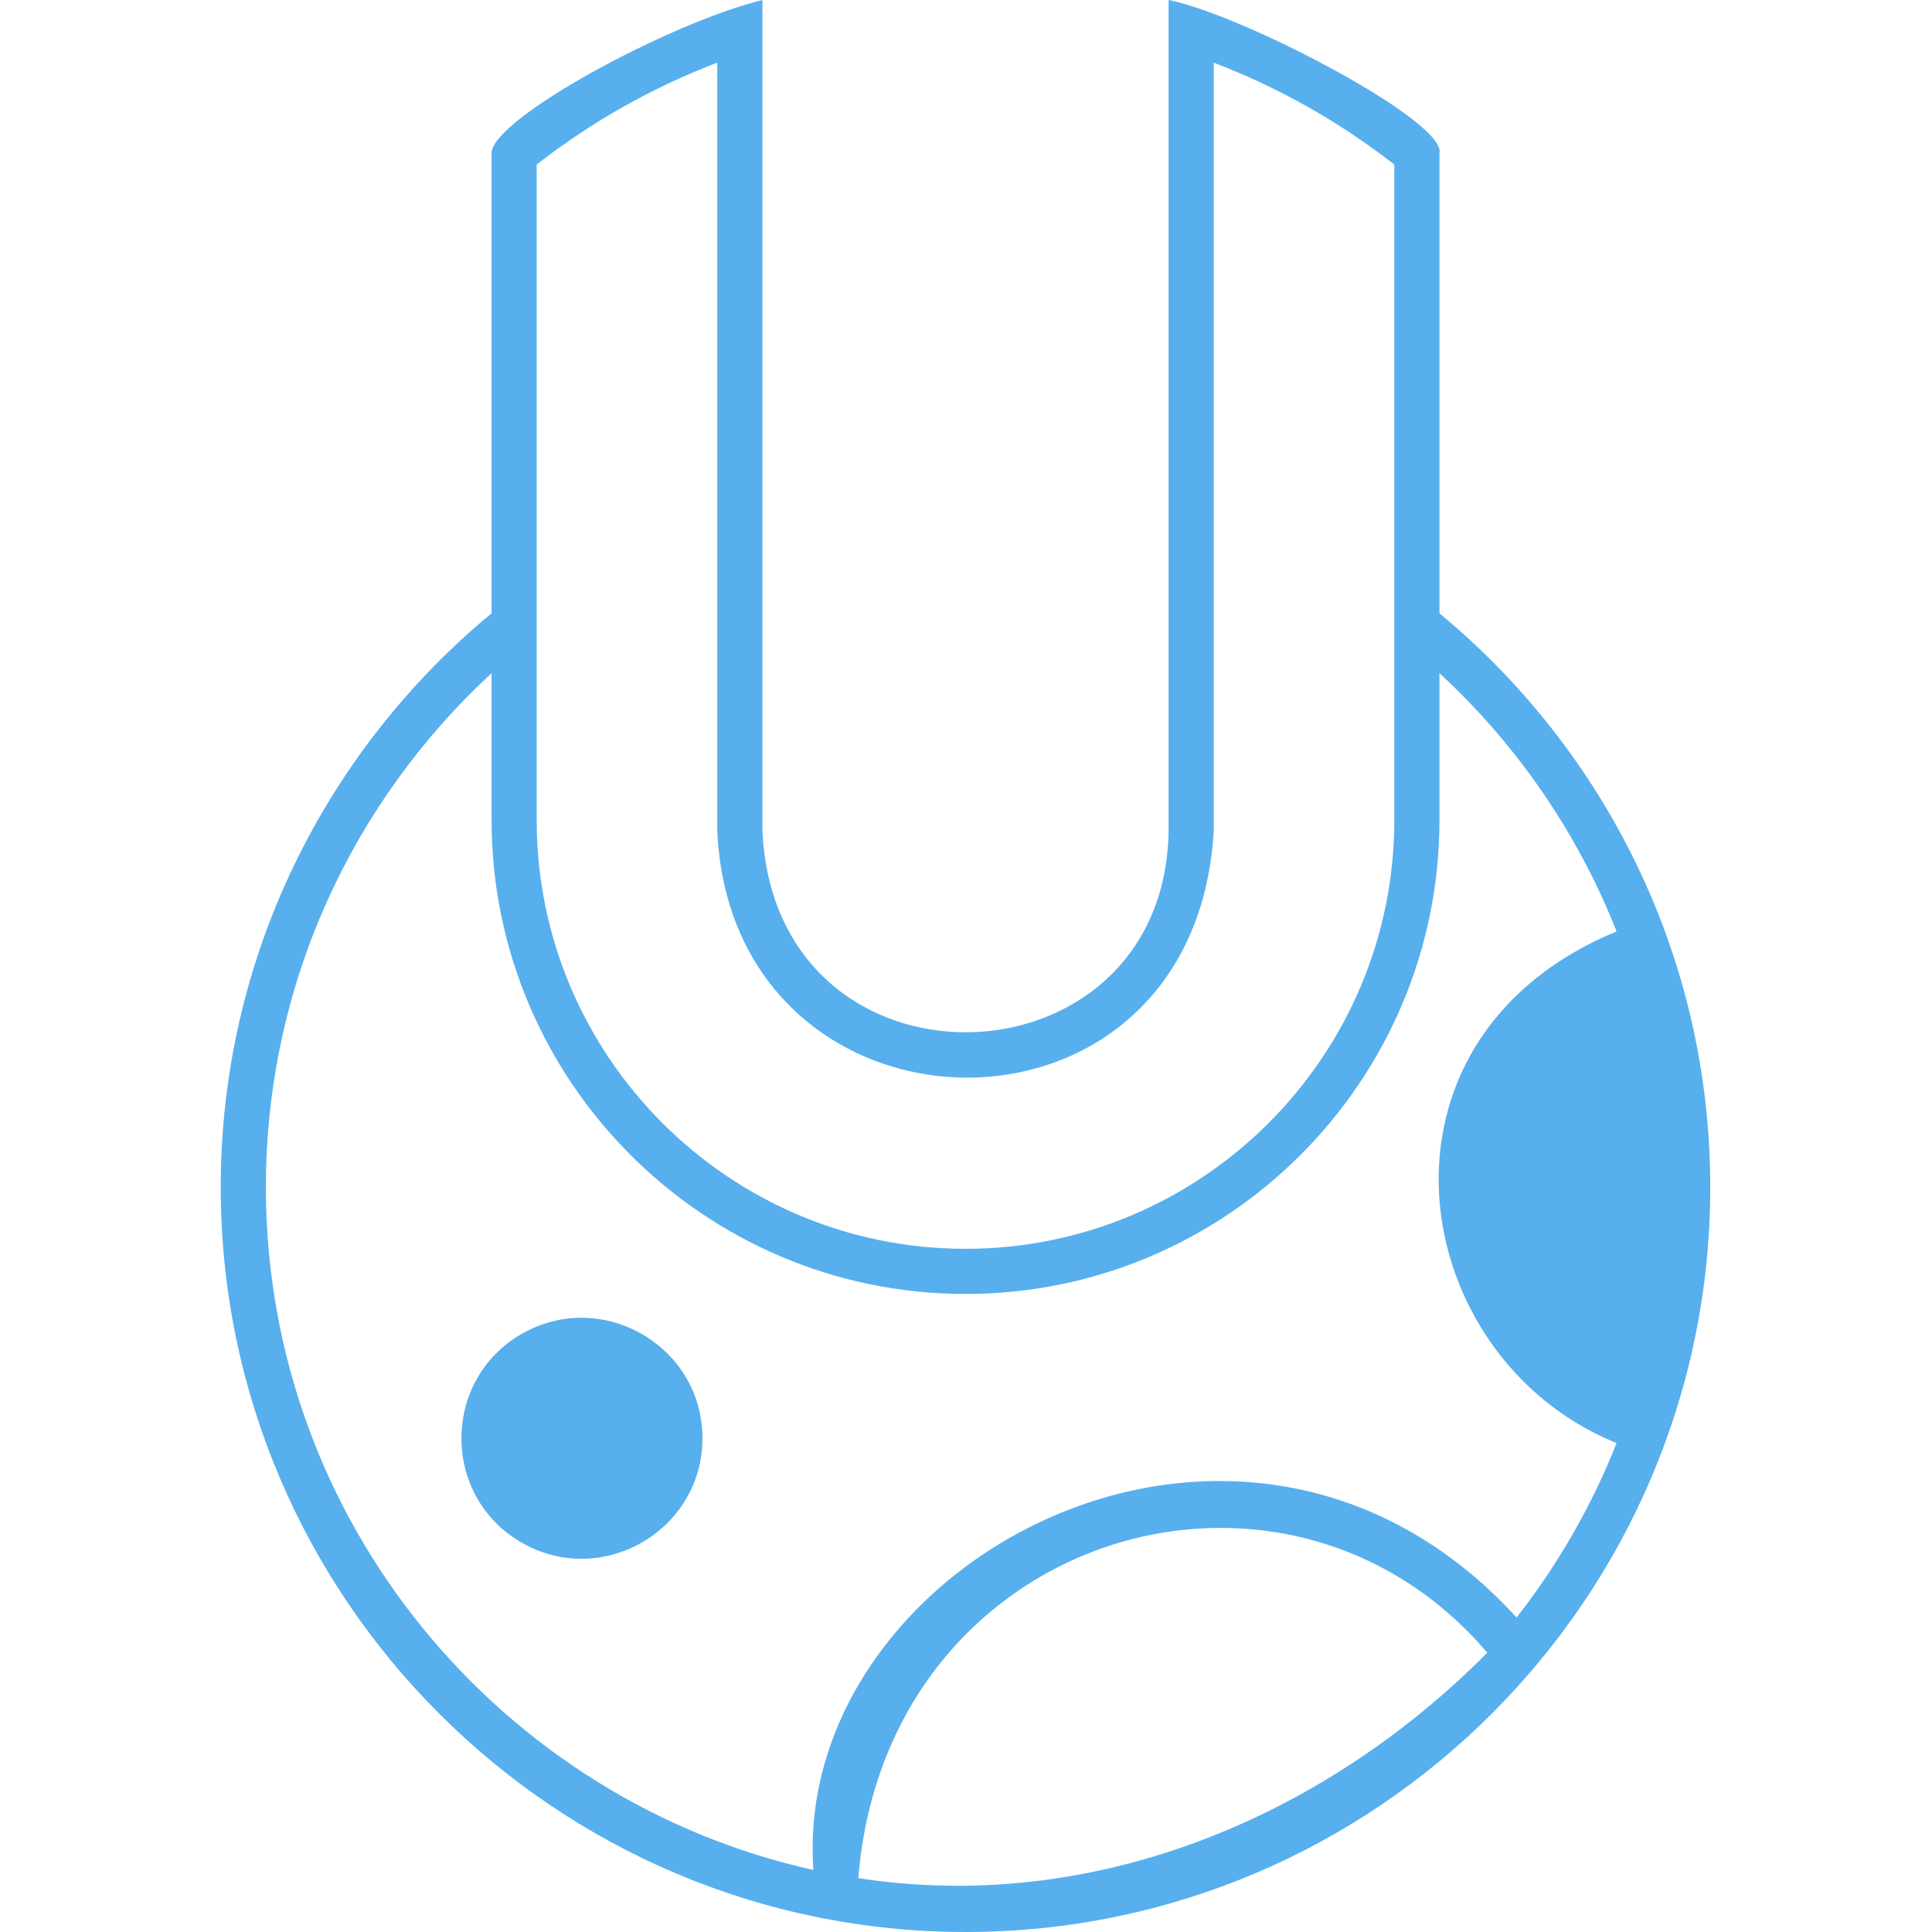
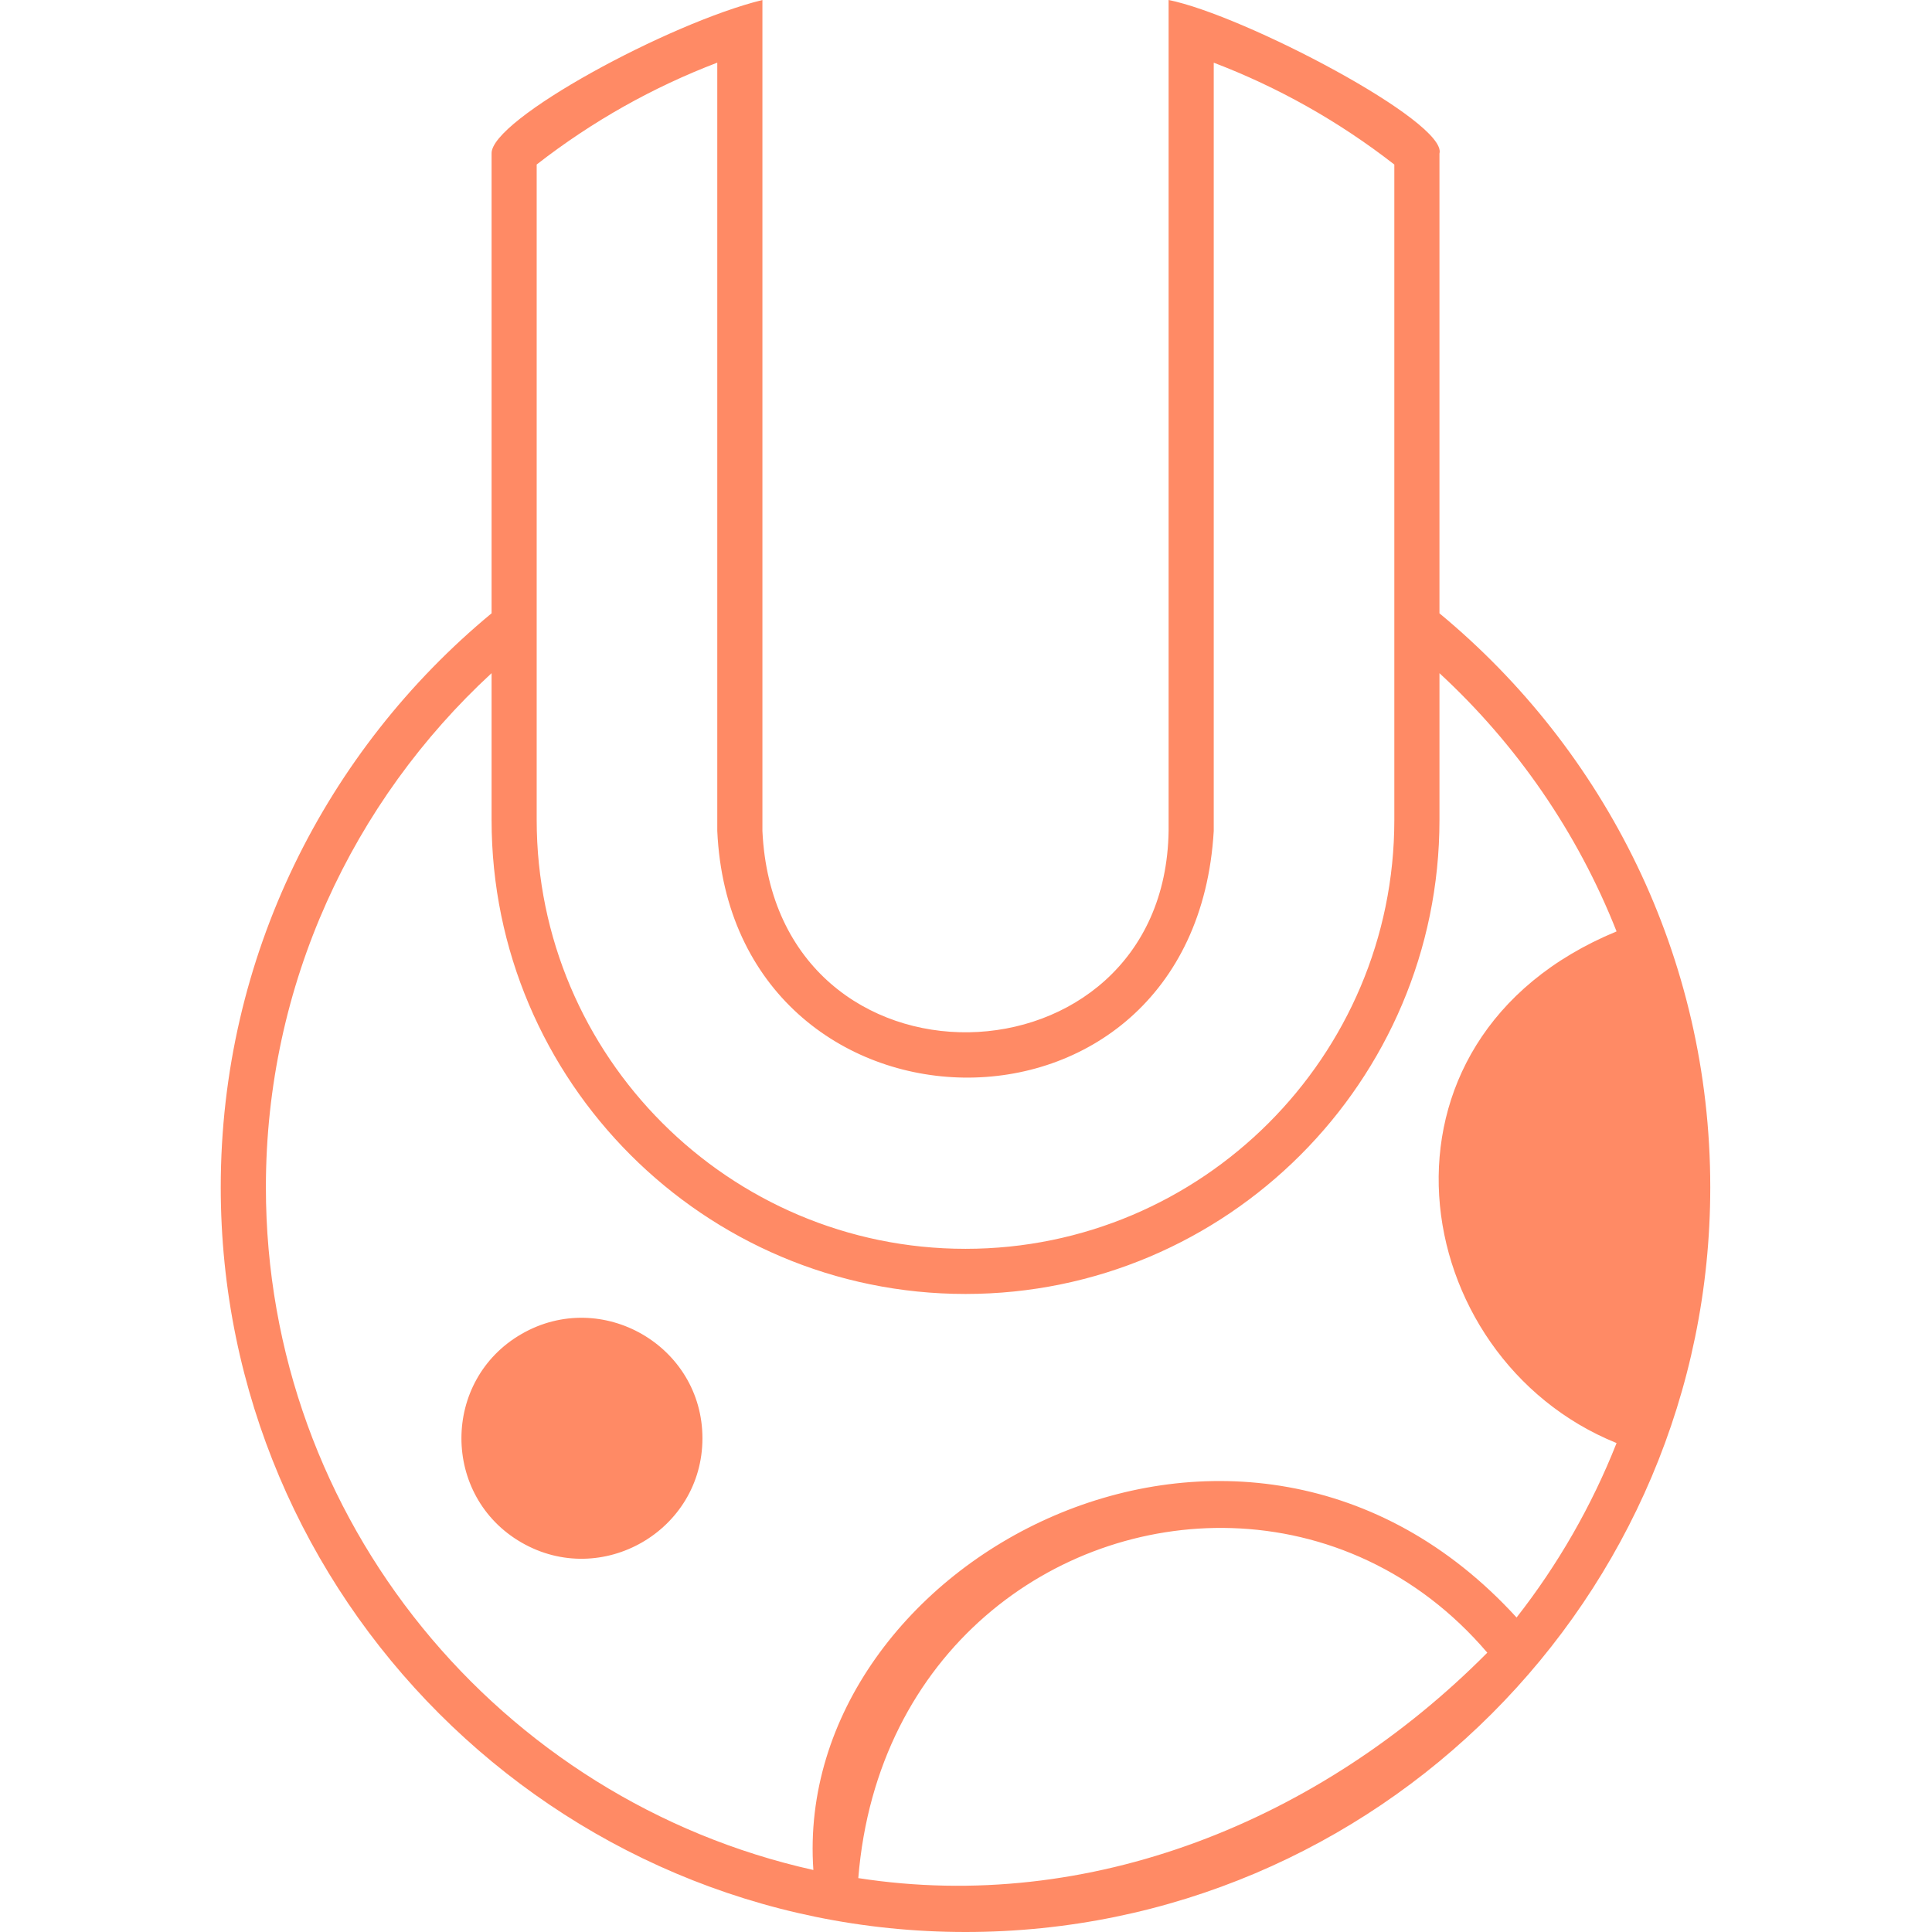
<svg xmlns="http://www.w3.org/2000/svg" big="true" version="1.1" width="16px" height="16px" viewBox="0 0 395 512">
-   <path fill="#57afed" iconColor="Unibeautify Config" d="m79.715 408.794c-21.242-12.246-21.242-43.028-4e-6 -55.274 21.242-12.246 47.939 3.145 47.939 27.637s-26.697 39.884-47.939 27.637zm5.981-10.337c-13.302-7.669-13.302-26.944-5e-6 -34.612 13.302-7.669 30.019 1.969 30.019 17.306 0 15.337-16.717 24.975-30.019 17.306zm288.084-140.319c-56.395 27.624-46.406 93.893 0 112.987 11.715-38.034 11.055-78.038 0-112.987zm-105.911 146.819c24.627 0.754 49.246 11.289 67.781 33.022-44.354 44.689-105.461 69.254-166.693 59.738 4.849-59.99 51.898-94.199 98.912-92.76zm-196.095-226.561v38.906c0 69.254 56.342 125.612 125.596 125.612 69.258 0 125.604-56.354 125.604-125.612v-38.898c20.406 18.831 36.572 42.179 46.932 68.43-69.417 28.698-55.944 112.955 0 135.594-6.608 16.725-15.579 32.273-26.497 46.226-72.492-79.389-192.065-14.917-186.357 66.912-82.903-18.465-145.089-92.551-145.089-180.935 0-53.816 23.069-102.333 59.811-136.235zm59.811-161.791v203.602c3.901 85.393 126.392 88.915 131.569 0v-203.594c16.999 6.483 33.085 15.495 47.857 26.992v173.696c0 62.672-50.982 113.65-113.642 113.65s-113.642-50.982-113.642-113.65v-173.705c14.769-11.497 30.857-20.508 47.857-26.992zm119.607-16.604v220.207c-1.019 69.549-104.247 72.732-107.644 0v-220.207c-24.659 6.037-72.084 31.683-71.774 40.699v121.83c-43.801 36.229-71.774 90.955-71.774 152.101 0 108.823 88.542 197.369 197.369 197.369 108.823 0 197.369-88.546 197.369-197.369 0-61.142-27.97-115.864-71.766-152.093v-121.83c2.287-8.353-51.977-36.771-71.782-40.707z" />
+   <path fill="#FF8A65" iconColor="Unibeautify Config" d="m79.715 408.794c-21.242-12.246-21.242-43.028-4e-6 -55.274 21.242-12.246 47.939 3.145 47.939 27.637s-26.697 39.884-47.939 27.637zm5.981-10.337c-13.302-7.669-13.302-26.944-5e-6 -34.612 13.302-7.669 30.019 1.969 30.019 17.306 0 15.337-16.717 24.975-30.019 17.306zm288.084-140.319c-56.395 27.624-46.406 93.893 0 112.987 11.715-38.034 11.055-78.038 0-112.987zm-105.911 146.819c24.627 0.754 49.246 11.289 67.781 33.022-44.354 44.689-105.461 69.254-166.693 59.738 4.849-59.99 51.898-94.199 98.912-92.76zm-196.095-226.561v38.906c0 69.254 56.342 125.612 125.596 125.612 69.258 0 125.604-56.354 125.604-125.612v-38.898c20.406 18.831 36.572 42.179 46.932 68.43-69.417 28.698-55.944 112.955 0 135.594-6.608 16.725-15.579 32.273-26.497 46.226-72.492-79.389-192.065-14.917-186.357 66.912-82.903-18.465-145.089-92.551-145.089-180.935 0-53.816 23.069-102.333 59.811-136.235zm59.811-161.791v203.602c3.901 85.393 126.392 88.915 131.569 0v-203.594c16.999 6.483 33.085 15.495 47.857 26.992v173.696c0 62.672-50.982 113.65-113.642 113.65s-113.642-50.982-113.642-113.65v-173.705c14.769-11.497 30.857-20.508 47.857-26.992zm119.607-16.604v220.207c-1.019 69.549-104.247 72.732-107.644 0v-220.207c-24.659 6.037-72.084 31.683-71.774 40.699v121.83c-43.801 36.229-71.774 90.955-71.774 152.101 0 108.823 88.542 197.369 197.369 197.369 108.823 0 197.369-88.546 197.369-197.369 0-61.142-27.97-115.864-71.766-152.093v-121.83c2.287-8.353-51.977-36.771-71.782-40.707z" />
</svg>
